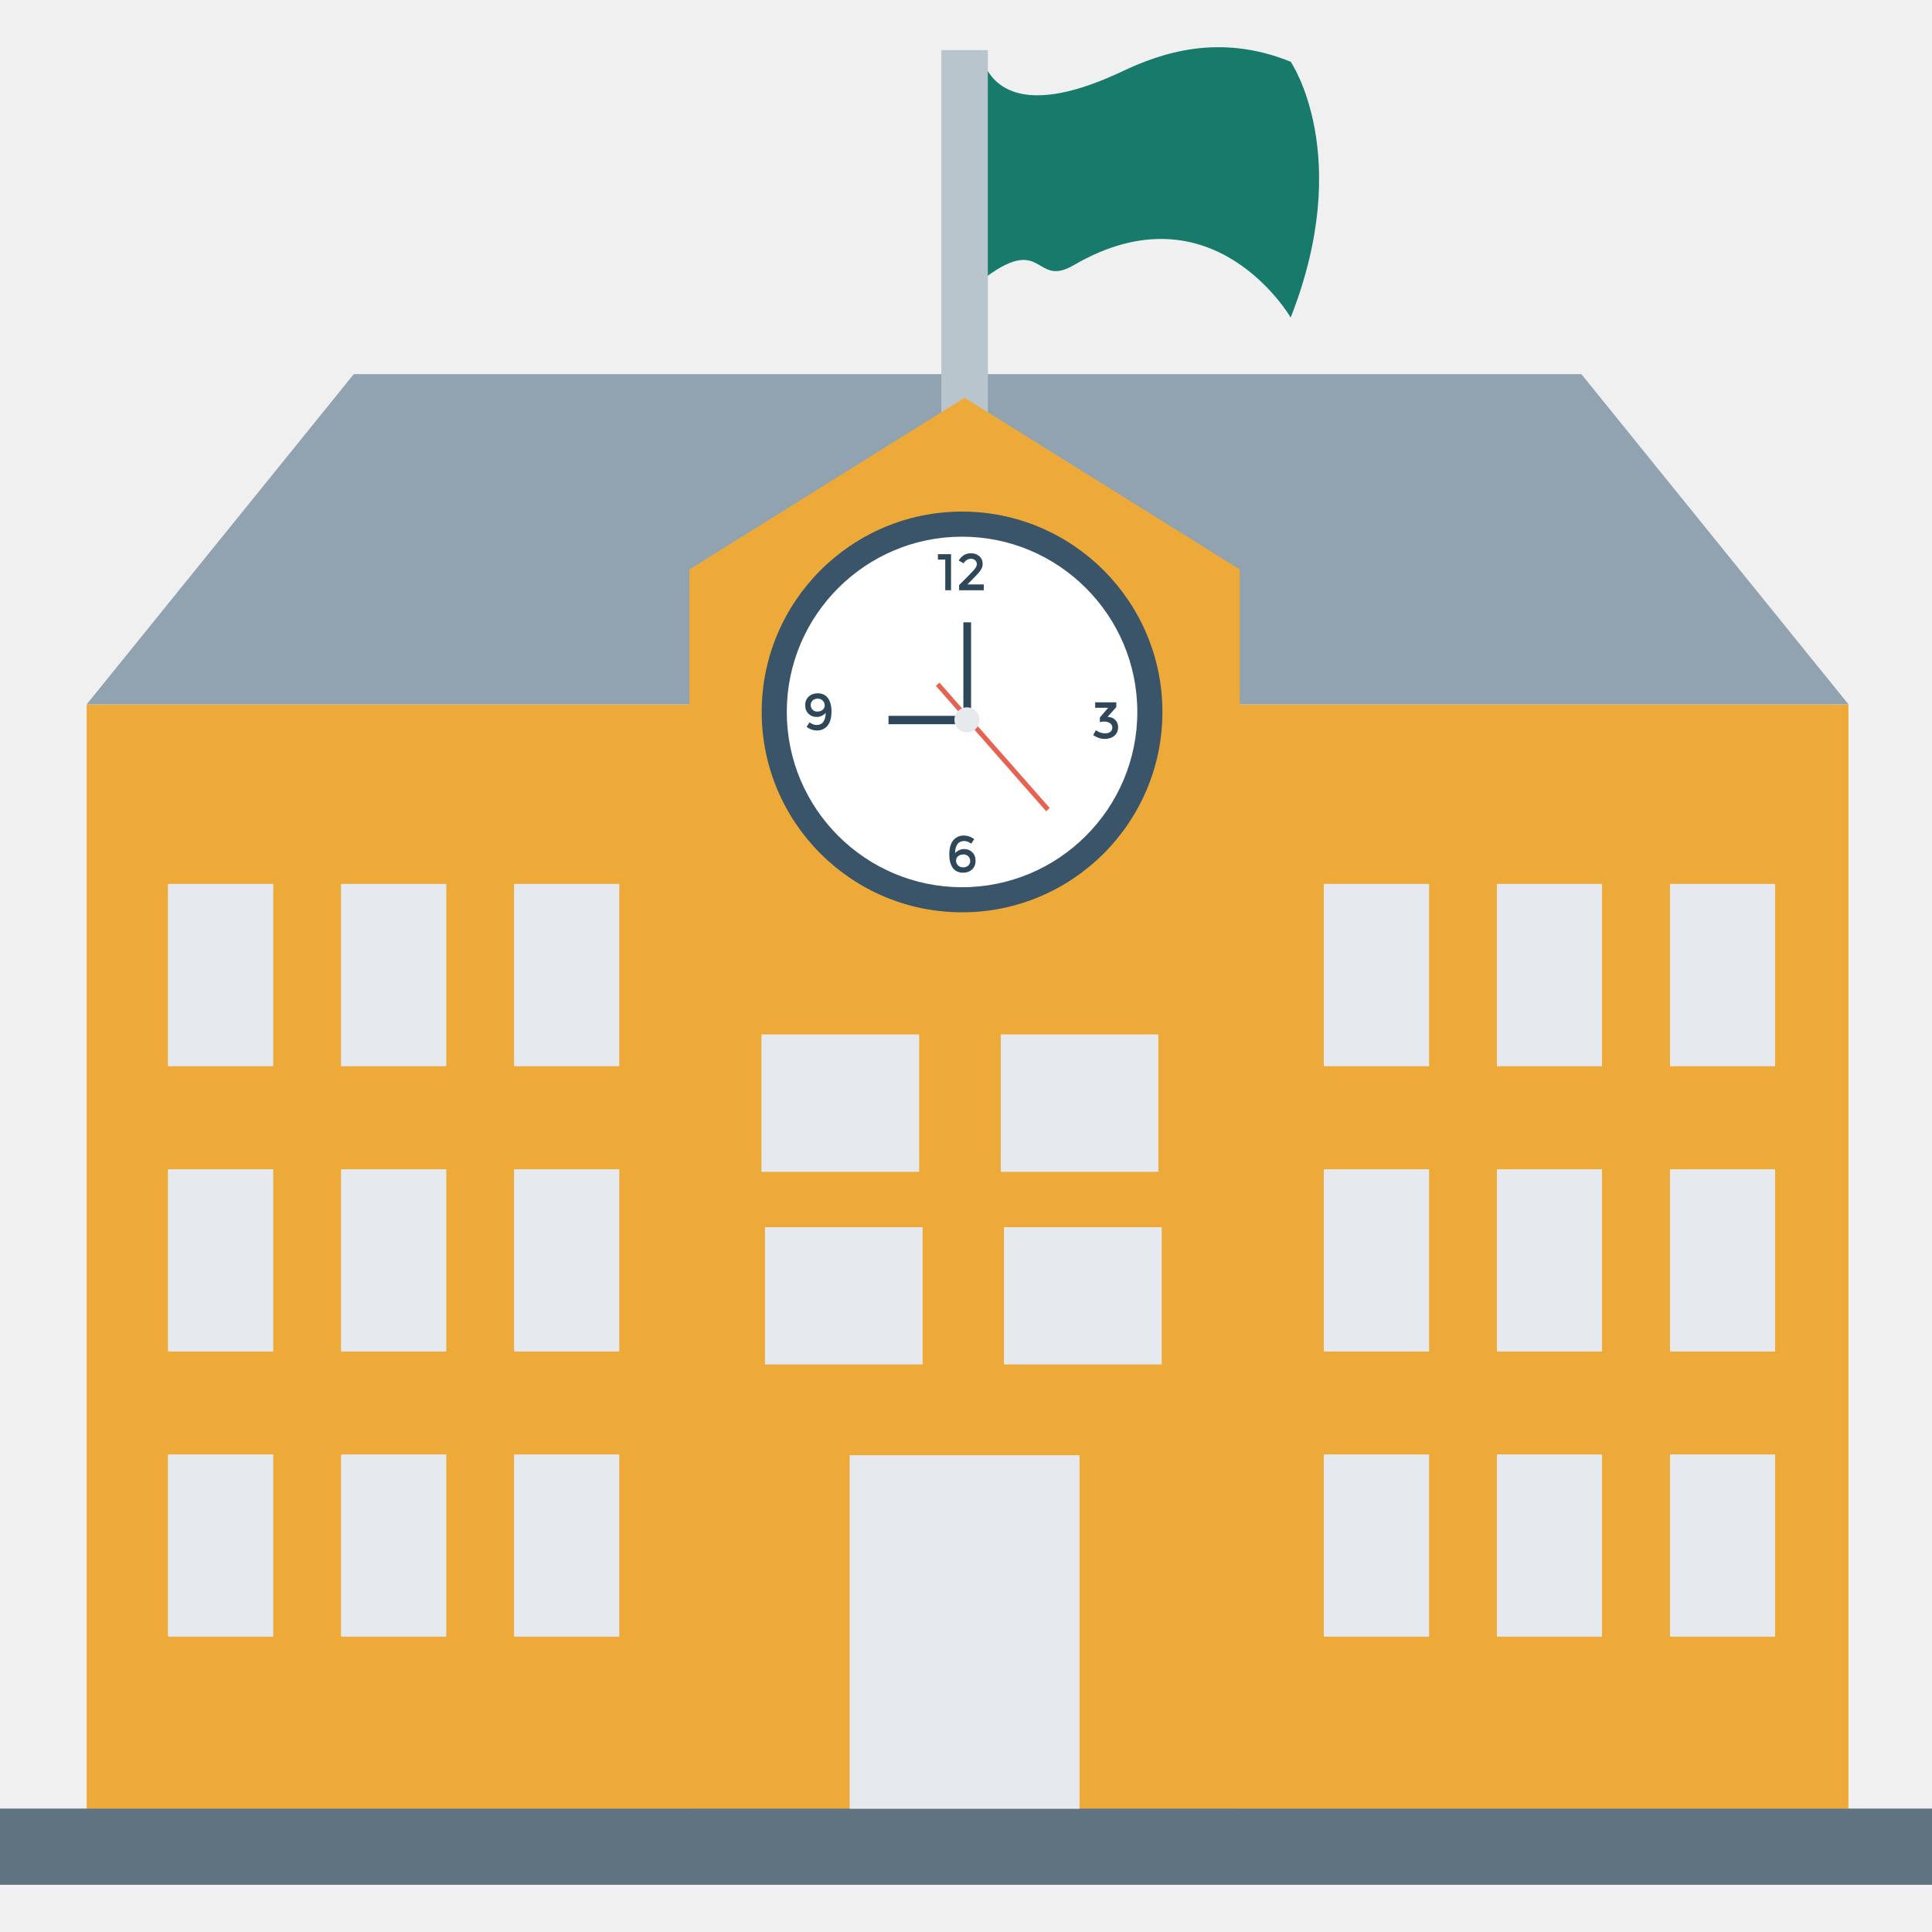
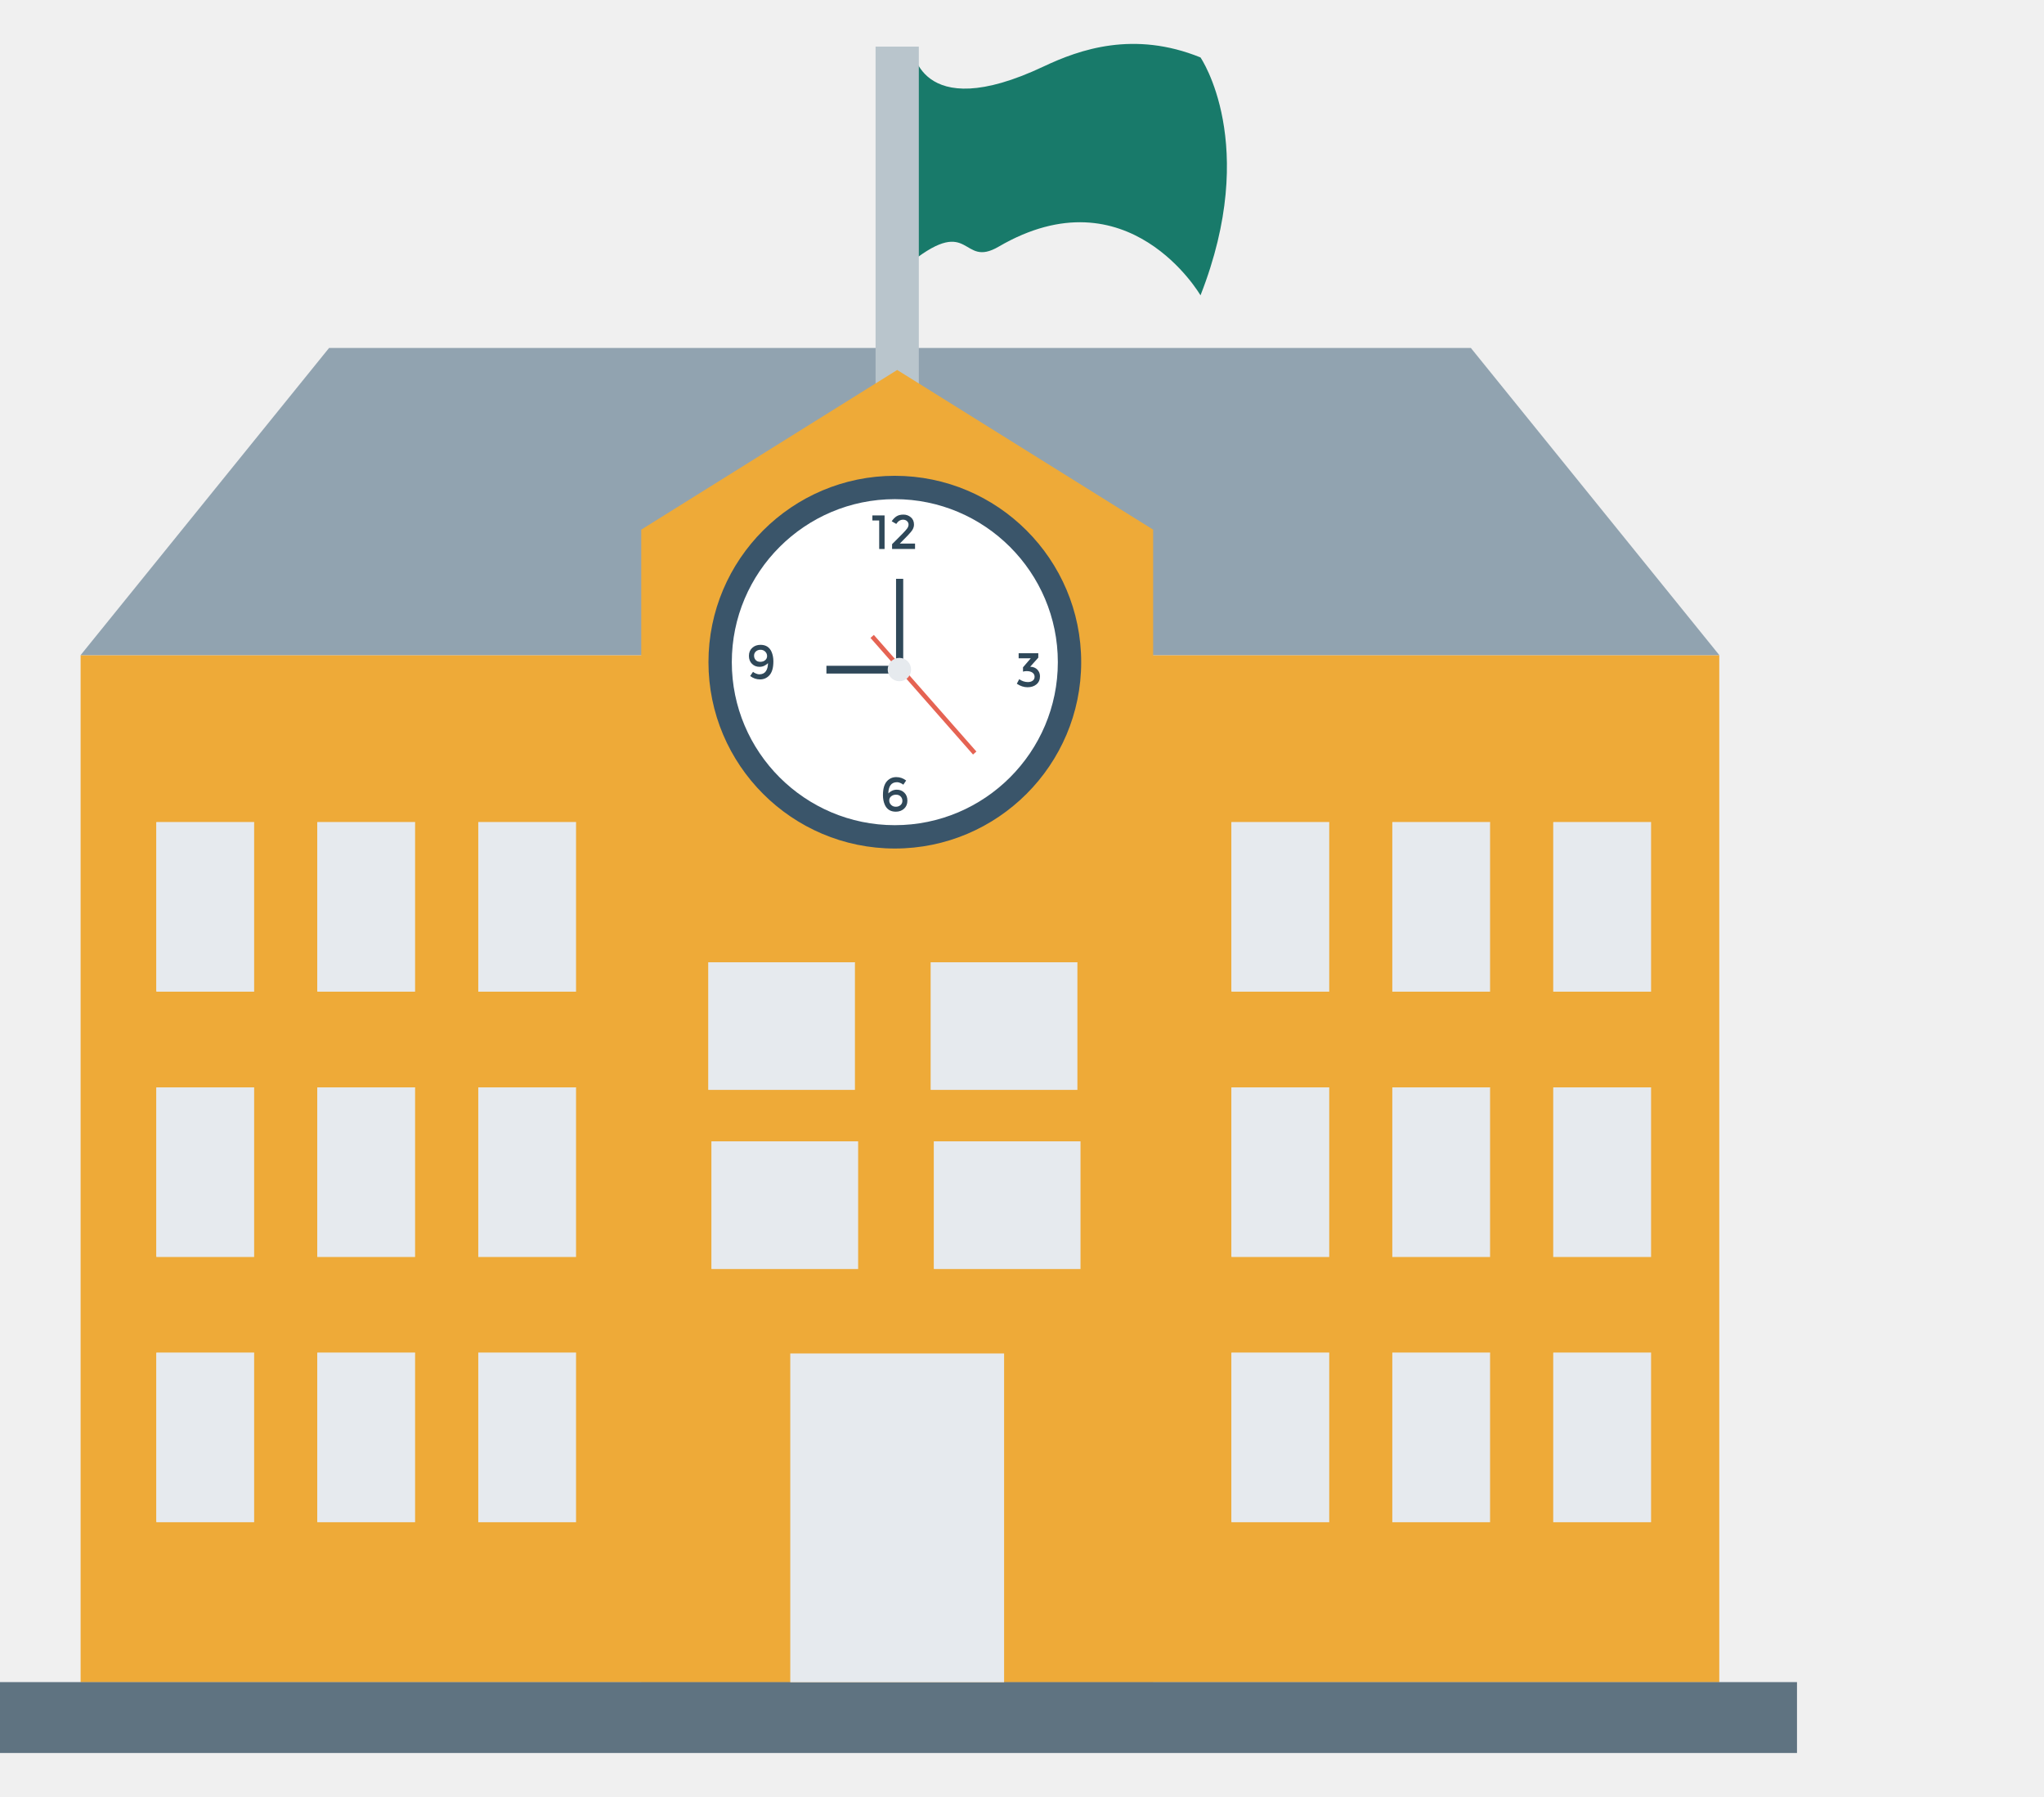
- <svg xmlns="http://www.w3.org/2000/svg" width="291" height="291" viewBox="0 0 291 291" fill="none">
+ <svg xmlns="http://www.w3.org/2000/svg" width="331" height="291" viewBox="0 0 331 291" fill="none">
  <path d="M278.417 106.103H13.054V272.438H278.417V106.103Z" fill="#EEAA38" />
  <path d="M267.371 133.149H251.541V160.596H267.371V133.149Z" fill="#E6EAEE" />
  <path d="M251.541 160.595V133.149H267.372L251.541 160.595Z" fill="#E6EAEE" />
  <path d="M267.371 176.117H251.541V203.564H267.371V176.117Z" fill="#E6EAEE" />
  <path d="M251.541 203.557V176.111H267.372L251.541 203.557Z" fill="#E6EAEE" />
  <path d="M267.371 219.069H251.541V246.516H267.371V219.069Z" fill="#E6EAEE" />
  <path d="M251.541 246.519V219.073H267.372L251.541 246.519Z" fill="#E6EAEE" />
  <path d="M241.297 133.149H225.466V160.596H241.297V133.149Z" fill="#E6EAEE" />
  <path d="M225.477 160.595V133.149H241.309L225.477 160.595Z" fill="#E6EAEE" />
  <path d="M241.297 176.117H225.466V203.564H241.297V176.117Z" fill="#E6EAEE" />
  <path d="M225.477 203.557V176.111H241.309L225.477 203.557Z" fill="#E6EAEE" />
  <path d="M241.297 219.069H225.466V246.516H241.297V219.069Z" fill="#E6EAEE" />
  <path d="M225.477 246.519V219.073H241.309L225.477 246.519Z" fill="#E6EAEE" />
  <path d="M215.253 133.149H199.422V160.596H215.253V133.149Z" fill="#E6EAEE" />
  <path d="M199.412 160.595V133.149H215.244L199.412 160.595Z" fill="#E6EAEE" />
  <path d="M215.253 176.117H199.422V203.564H215.253V176.117Z" fill="#E6EAEE" />
  <path d="M199.412 203.557V176.111H215.244L199.412 203.557Z" fill="#E6EAEE" />
  <path d="M215.253 219.069H199.422V246.516H215.253V219.069Z" fill="#E6EAEE" />
  <path d="M199.412 246.519V219.073H215.244L199.412 246.519Z" fill="#E6EAEE" />
  <path d="M238.188 56.351H53.289L13.055 106.094H278.422L238.188 56.351Z" fill="#91A3B0" />
  <path d="M194.405 47.829C194.405 47.829 182.73 27.689 161.714 39.948C155.642 43.49 157.336 34.795 147.704 42.334V7.549C147.704 7.549 148.56 20.421 169.011 10.76C174.837 8.009 183.606 4.923 194.405 9.301C194.405 9.301 204.036 23.311 194.405 47.829Z" fill="#187A6A" />
  <path d="M148.791 7.55H141.787V72.347H148.791V7.55Z" fill="#B9C5CC" />
  <path d="M186.736 91.027V272.419H103.842V91.027V85.773L145.289 59.914L186.736 85.773V91.027Z" fill="#EEAA38" />
  <path d="M144.906 135.523C160.529 135.523 173.194 122.858 173.194 107.235C173.194 91.612 160.529 78.947 144.906 78.947C129.283 78.947 116.618 91.612 116.618 107.235C116.618 122.858 129.283 135.523 144.906 135.523Z" fill="white" />
  <path d="M144.906 137.414C128.265 137.414 114.727 123.875 114.727 107.234C114.727 90.594 128.265 77.055 144.906 77.055C161.547 77.055 175.085 90.594 175.085 107.234C175.085 123.875 161.547 137.414 144.906 137.414ZM144.906 80.836C130.349 80.836 118.507 92.678 118.507 107.234C118.507 121.791 130.349 133.633 144.906 133.633C159.462 133.633 171.304 121.791 171.304 107.234C171.304 92.678 159.462 80.836 144.906 80.836Z" fill="#3A556A" />
  <path d="M141.271 83.47H143.246V88.907H142.375V84.287H141.272V83.47H141.271Z" fill="#2F4859" />
  <path d="M146.895 85.594C147.051 85.381 147.129 85.165 147.129 84.948C147.129 84.729 147.045 84.544 146.879 84.391C146.714 84.238 146.504 84.161 146.251 84.161C145.804 84.161 145.433 84.39 145.138 84.846L144.399 84.418C144.637 84.06 144.9 83.79 145.189 83.609C145.476 83.427 145.847 83.336 146.301 83.336C146.755 83.336 147.153 83.48 147.495 83.768C147.836 84.055 148.008 84.448 148.008 84.946C148.008 85.226 147.935 85.493 147.791 85.748C147.645 86.001 147.378 86.329 146.989 86.728L145.714 88.027H148.18V88.905H144.461V88.127L146.11 86.471C146.477 86.099 146.74 85.806 146.895 85.594Z" fill="#2F4859" />
  <path d="M122.951 109.203C123.433 109.203 123.788 109.039 124.016 108.713C124.245 108.386 124.362 107.945 124.367 107.39C124.237 107.536 124.051 107.671 123.806 107.799C123.563 107.926 123.293 107.99 122.998 107.99C122.51 107.99 122.101 107.828 121.773 107.504C121.444 107.18 121.279 106.749 121.279 106.213C121.279 105.677 121.457 105.244 121.811 104.917C122.167 104.591 122.614 104.428 123.154 104.428C124.026 104.428 124.627 104.816 124.959 105.594C125.145 106.04 125.239 106.543 125.239 107.103C125.239 107.663 125.179 108.13 125.06 108.504C124.941 108.877 124.777 109.172 124.57 109.39C124.165 109.815 123.669 110.028 123.081 110.028C122.491 110.028 121.959 109.844 121.482 109.475L121.941 108.799C122.06 108.903 122.22 108.996 122.42 109.079C122.618 109.161 122.796 109.203 122.951 109.203ZM123.119 107.18C123.433 107.18 123.695 107.094 123.905 106.919C124.115 106.745 124.22 106.52 124.22 106.243C124.22 105.966 124.119 105.726 123.916 105.527C123.714 105.327 123.461 105.228 123.157 105.228C122.854 105.228 122.604 105.317 122.407 105.496C122.21 105.676 122.111 105.905 122.111 106.185C122.111 106.465 122.2 106.701 122.379 106.893C122.558 107.086 122.805 107.18 123.119 107.18Z" fill="#2F4859" />
  <path d="M145.27 126.673C144.788 126.673 144.432 126.837 144.204 127.163C143.975 127.49 143.859 127.931 143.855 128.486C143.983 128.34 144.171 128.205 144.414 128.077C144.658 127.95 144.927 127.886 145.223 127.886C145.71 127.886 146.119 128.049 146.448 128.373C146.778 128.696 146.941 129.128 146.941 129.664C146.941 130.2 146.763 130.632 146.409 130.959C146.053 131.285 145.606 131.449 145.067 131.449C144.196 131.449 143.593 131.06 143.263 130.283C143.076 129.837 142.983 129.334 142.983 128.774C142.983 128.214 143.042 127.747 143.161 127.373C143.281 127 143.444 126.704 143.652 126.487C144.056 126.061 144.554 125.849 145.142 125.849C145.73 125.849 146.263 126.032 146.74 126.401L146.281 127.077C146.162 126.974 146.002 126.881 145.802 126.798C145.602 126.715 145.425 126.673 145.27 126.673ZM145.102 128.696C144.788 128.696 144.526 128.782 144.316 128.956C144.106 129.13 144 129.356 144 129.633C144 129.91 144.102 130.149 144.305 130.349C144.506 130.549 144.76 130.648 145.067 130.648C145.372 130.648 145.627 130.559 145.828 130.38C146.031 130.201 146.132 129.973 146.132 129.695C146.132 129.418 146.038 129.181 145.852 128.987C145.666 128.793 145.415 128.696 145.102 128.696Z" fill="#2F4859" />
  <path d="M164.957 106.605V105.788H168.139V106.504L166.824 107.974C167.323 107.99 167.711 108.147 167.991 108.445C168.271 108.744 168.411 109.1 168.411 109.514C168.411 110.07 168.222 110.505 167.847 110.821C167.471 111.138 166.986 111.296 166.396 111.296C165.804 111.296 165.225 111.106 164.661 110.728L165.049 109.989C165.495 110.3 165.963 110.456 166.45 110.456C166.767 110.456 167.027 110.382 167.231 110.234C167.436 110.086 167.539 109.873 167.539 109.596C167.539 109.319 167.424 109.097 167.196 108.931C166.967 108.765 166.651 108.682 166.247 108.682C166.044 108.682 165.851 108.71 165.663 108.767V108.067L166.924 106.605H164.957Z" fill="#2F4859" />
  <path d="M146.265 93.736H145.104V108.431H146.265V93.736Z" fill="#2F4859" />
  <path d="M144.522 107.82H133.828V109.08H144.522V107.82Z" fill="#2F4859" />
  <path d="M157.567 122.191L158.115 121.708L141.51 102.822L140.962 103.305L157.567 122.191Z" fill="#E56353" />
  <path d="M145.646 110.323C146.69 110.323 147.537 109.476 147.537 108.431C147.537 107.387 146.69 106.54 145.646 106.54C144.601 106.54 143.754 107.387 143.754 108.431C143.754 109.476 144.601 110.323 145.646 110.323Z" fill="#E6EAEE" />
  <path d="M291 272.409H0V283.889H291V272.409Z" fill="#5F7381" />
  <path d="M162.601 219.186H127.973V272.43H162.601V219.186Z" fill="#E6EAEE" />
  <path d="M93.283 133.149H77.453V160.596H93.283V133.149Z" fill="#E6EAEE" />
  <path d="M77.453 160.595V133.149H93.285L77.453 160.595Z" fill="#E6EAEE" />
  <path d="M93.283 176.117H77.453V203.564H93.283V176.117Z" fill="#E6EAEE" />
  <path d="M77.453 203.557V176.111H93.285L77.453 203.557Z" fill="#E6EAEE" />
  <path d="M93.283 219.069H77.453V246.516H93.283V219.069Z" fill="#E6EAEE" />
  <path d="M77.453 246.519V219.073H93.285L77.453 246.519Z" fill="#E6EAEE" />
  <path d="M67.218 133.149H51.388V160.596H67.218V133.149Z" fill="#E6EAEE" />
  <path d="M51.389 160.595V133.149H67.221L51.389 160.595Z" fill="#E6EAEE" />
  <path d="M67.218 176.117H51.388V203.564H67.218V176.117Z" fill="#E6EAEE" />
  <path d="M51.389 203.557V176.111H67.221L51.389 203.557Z" fill="#E6EAEE" />
  <path d="M67.218 219.069H51.388V246.516H67.218V219.069Z" fill="#E6EAEE" />
  <path d="M51.389 246.519V219.073H67.221L51.389 246.519Z" fill="#E6EAEE" />
  <path d="M41.156 133.149H25.326V160.596H41.156V133.149Z" fill="#E6EAEE" />
  <path d="M25.325 160.595V133.149H41.156L25.325 160.595Z" fill="#E6EAEE" />
  <path d="M41.156 176.117H25.326V203.564H41.156V176.117Z" fill="#E6EAEE" />
  <path d="M25.325 203.557V176.111H41.156L25.325 203.557Z" fill="#E6EAEE" />
  <path d="M41.156 219.069H25.326V246.516H41.156V219.069Z" fill="#E6EAEE" />
  <path d="M25.325 246.519V219.073H41.156L25.325 246.519Z" fill="#E6EAEE" />
  <path d="M138.446 155.835H114.712V176.502H138.446V155.835Z" fill="#E6EAEE" />
  <path d="M114.727 176.5V155.832H138.459L114.727 176.5Z" fill="#E6EAEE" />
  <path d="M174.472 155.835H150.738V176.502H174.472V155.835Z" fill="#E6EAEE" />
  <path d="M150.737 176.5V155.832H174.469L150.737 176.5Z" fill="#E6EAEE" />
  <path d="M138.964 184.847H115.23V205.514H138.964V184.847Z" fill="#E6EAEE" />
  <path d="M115.231 205.509V184.841H138.964L115.231 205.509Z" fill="#E6EAEE" />
  <path d="M174.975 184.847H151.241V205.514H174.975V184.847Z" fill="#E6EAEE" />
  <path d="M151.242 205.509V184.841H174.974L151.242 205.509Z" fill="#E6EAEE" />
</svg>
